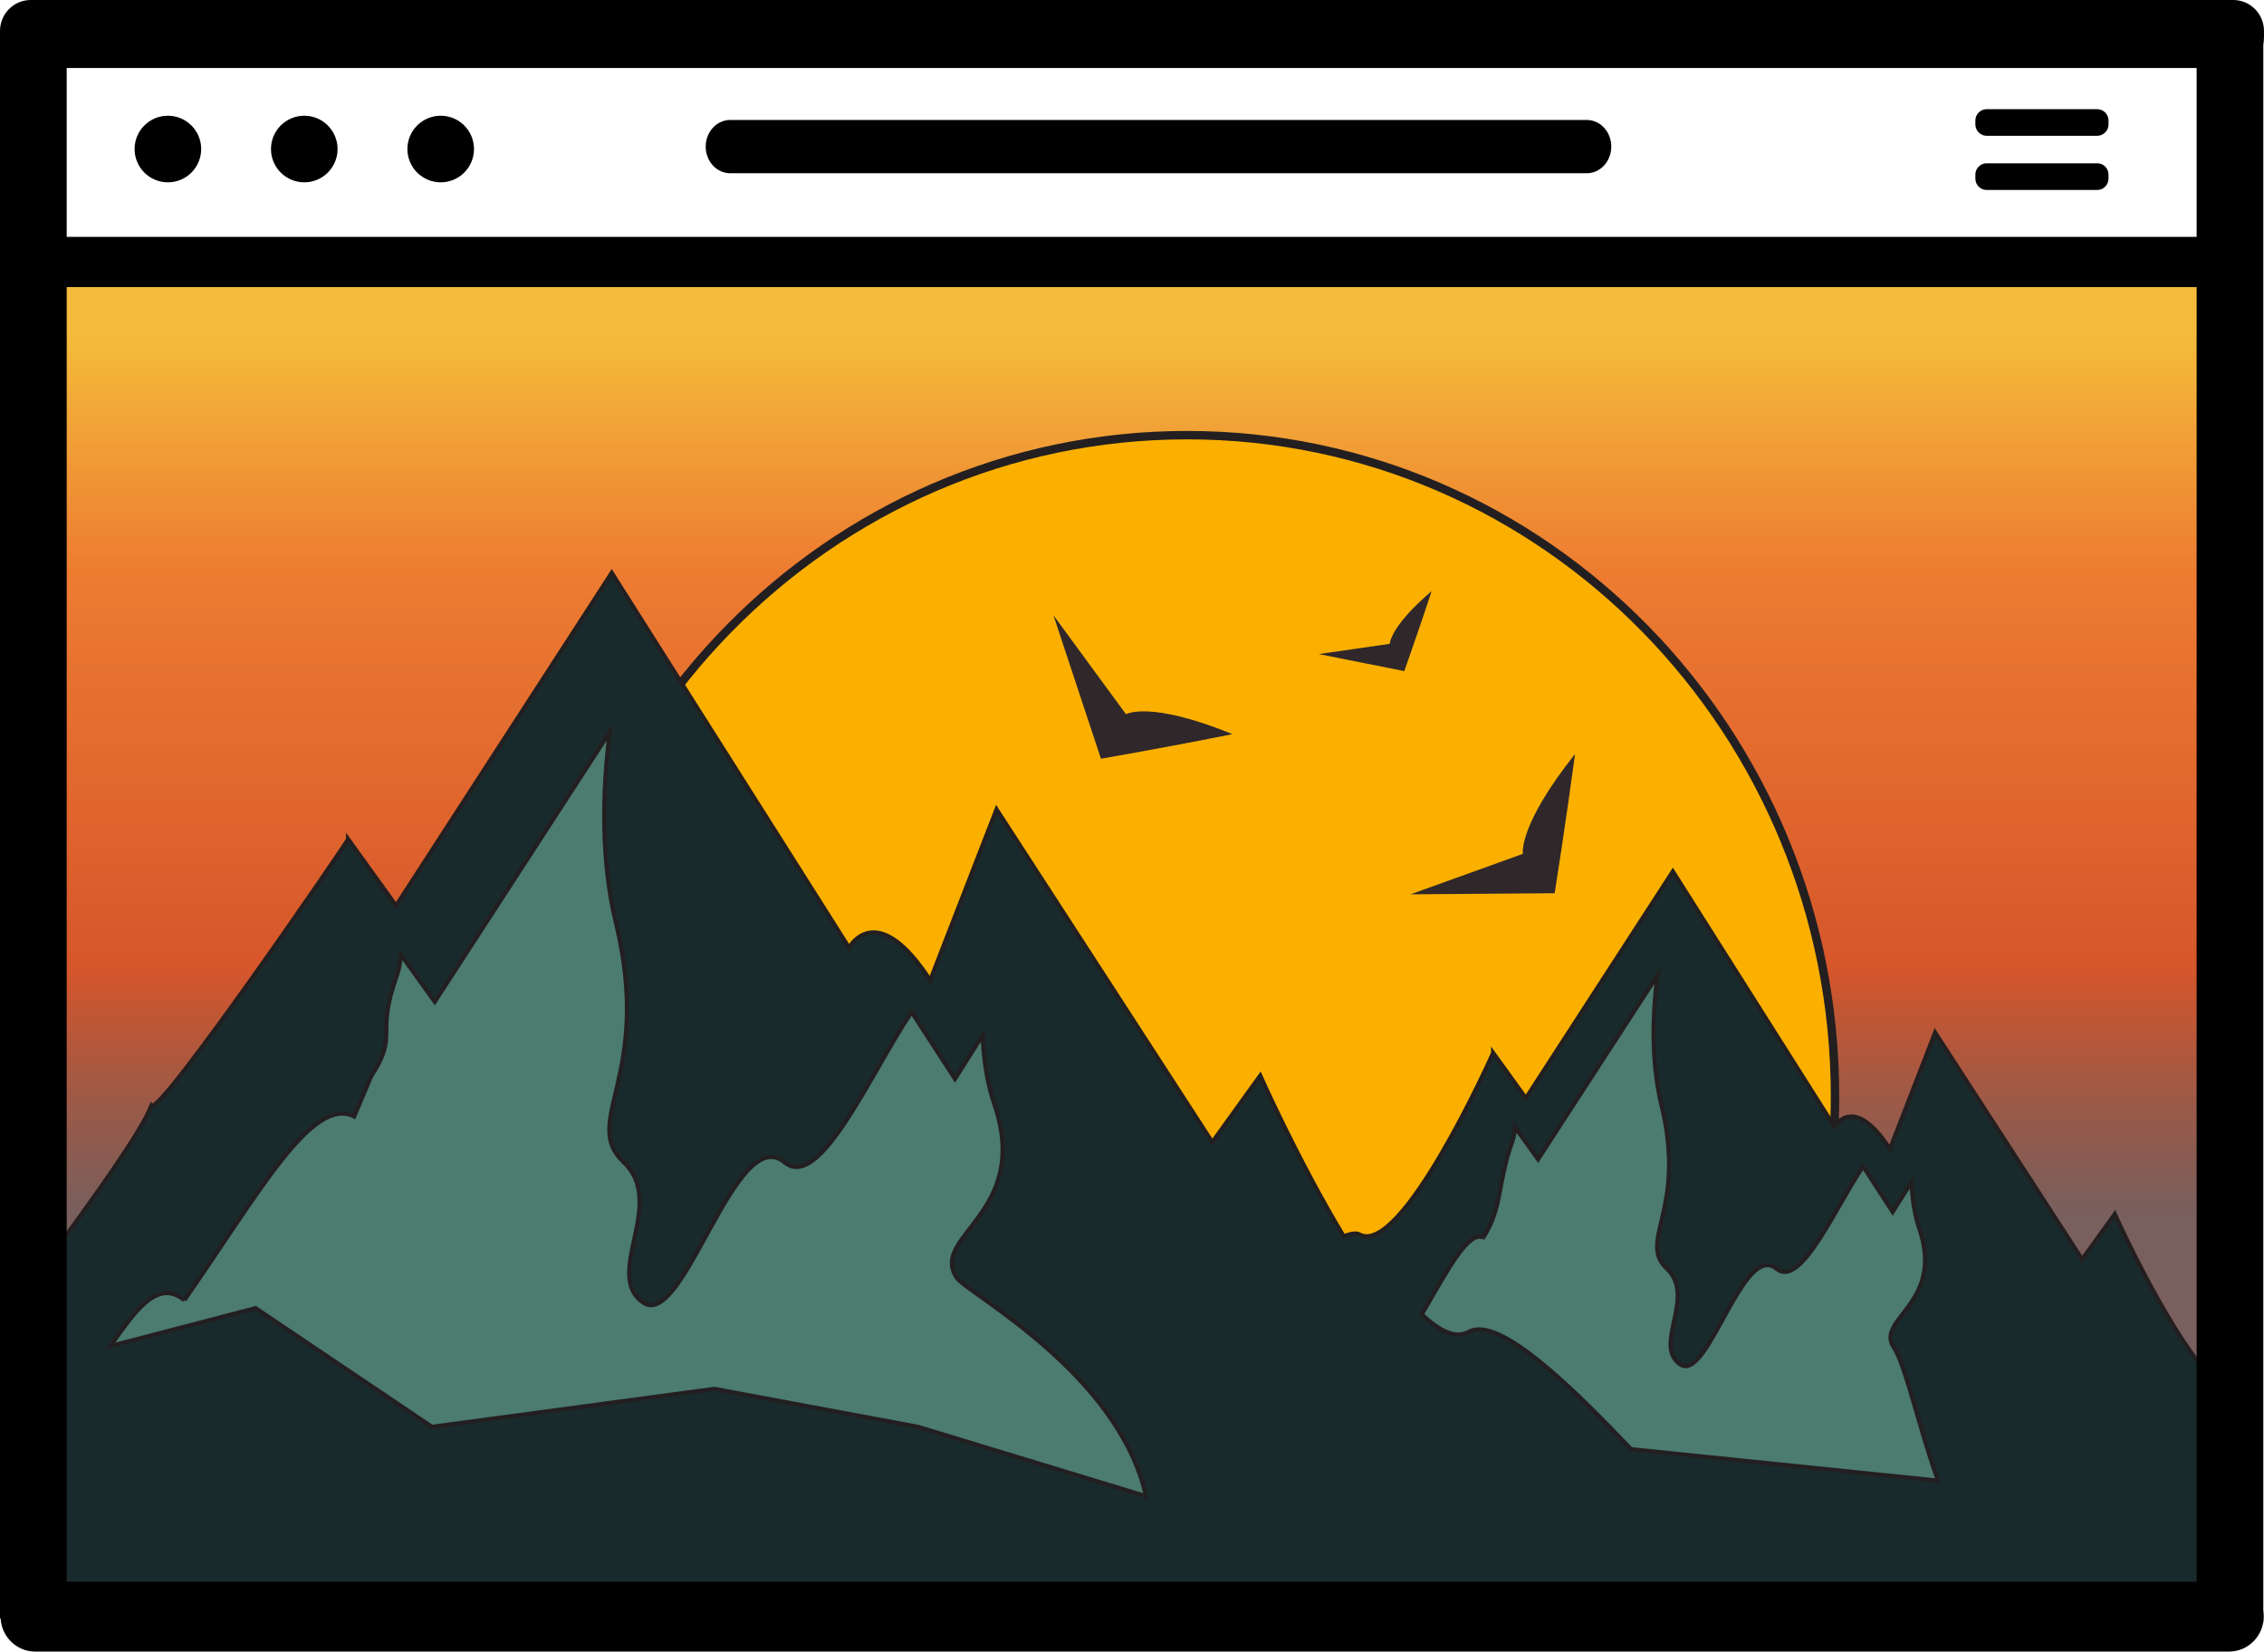
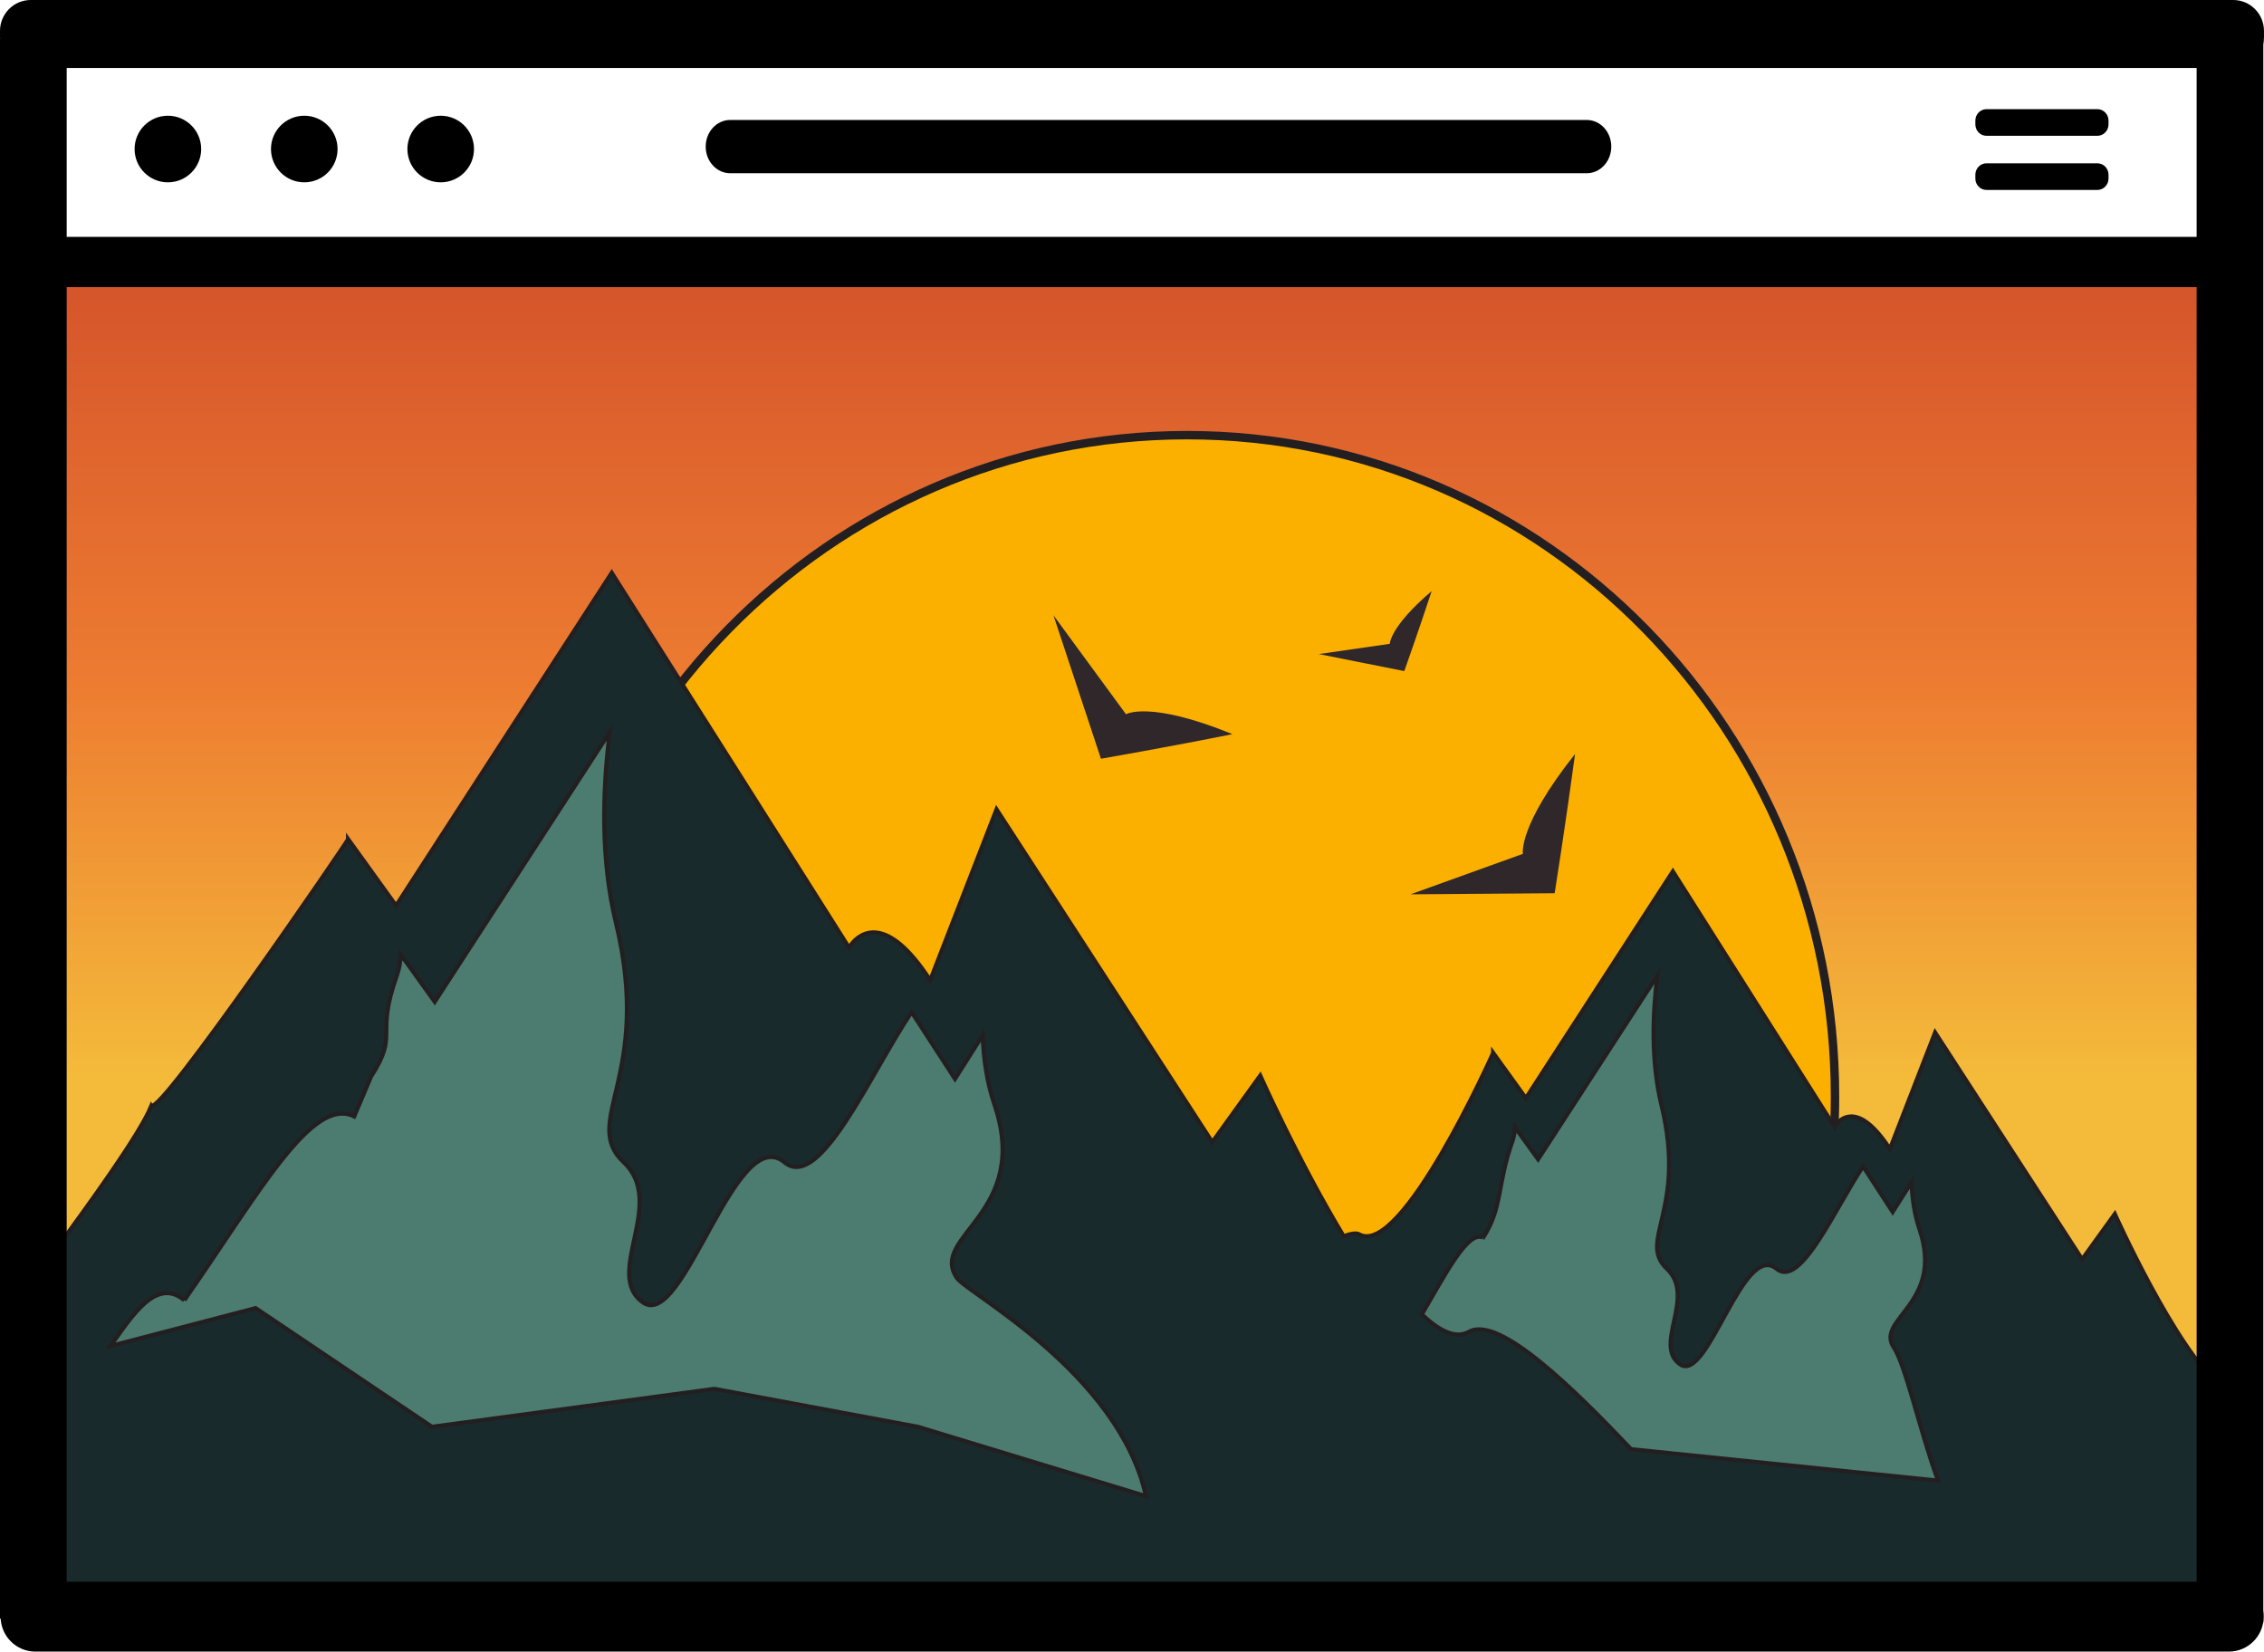
<svg xmlns="http://www.w3.org/2000/svg" id="Layer_2" data-name="Layer 2" viewBox="0 0 134.355 98">
  <defs>
-     <linearGradient id="linear-gradient" x1="66.869" y1="71.945" x2="66.869" y2="-7.565" gradientUnits="userSpaceOnUse">
-       <stop offset="0" stop-color="#573734" stop-opacity=".8" />
-       <stop offset=".182" stop-color="#d6562b" />
-       <stop offset=".479" stop-color="#ed7c31" />
-       <stop offset=".654" stop-color="#f4bb3a" />
+     <linearGradient id="linear-gradient" x1="66.869" y1="16.835" x2="66.869" y2="64.061" gradientUnits="userSpaceOnUse">
+       <stop offset=".016" stop-color="#d6562b" />
+       <stop offset=".504" stop-color="#ed7c31" />
+       <stop offset="1" stop-color="#f4bb3a" />
    </linearGradient>
  </defs>
  <g id="Layer">
    <g id="Icon">
      <g id="Display">
        <rect id="Background" x="2.539" y="15.642" width="128.66" height="79.51" fill="url(#linear-gradient)" stroke="#231f20" stroke-miterlimit="10" />
        <g id="Forground">
          <path id="Sun" d="m107.589,75.248c.851-3.244,1.307-6.654,1.308-10.172.006-21.686-17.215-39.261-38.462-39.255-21.247.006-38.478,17.592-38.484,39.277,0,3.517.451,6.927,1.303,10.171l74.333-.021" fill="#fbb000" stroke="#231f20" stroke-miterlimit="10" stroke-width=".5" />
          <g id="Birds">
            <path id="Bird1" d="m83.712,53.067l8.549-.065s.669-4.229,1.21-8.263c-3.404,4.285-3.097,5.927-3.097,5.927l-6.663,2.4Z" fill="#2f272a" stroke-width="0" />
            <path id="Bird2" d="m62.515,36.508l2.82,8.514s4.011-.697,7.804-1.46c-4.945-2.015-6.317-1.18-6.317-1.18l-4.307-5.875Z" fill="#2f272a" stroke-width="0" />
            <path id="Bird3" d="m78.264,38.811l5.072,1.01s.861-2.425,1.625-4.748c-2.486,2.12-2.486,3.13-2.486,3.13l-4.211.608Z" fill="#2f272a" stroke-width="0" />
          </g>
          <g id="Mountains">
            <path d="m132.61,95.982c-.074-.71-.066-1.425.015-2.135-.019-.21,0-.421-.008-.631-.113-1.043-.057-2.102.164-3.13-.055-.278-.119-.555-.151-.837l.008-.002c-.534-1.58-.645-3.289-.344-4.925-.251-.665-.415-1.358-.513-2.059-2.693-2.223-6.279-10.224-6.279-10.224l-1.94,2.69-8.724-13.457-2.684,6.913c-1.778-2.739-2.833-1.894-3.169-1.484-.074.095-.115.17-.115.17l-9.595-15.159-8.724,13.457-1.94-2.69v.003c-.091.203-5.451,12.164-7.95,10.763-.166-.095-.483-.05-.923.113-2.68-4.434-4.951-9.531-4.951-9.531l-2.846,3.949-12.802-19.746-3.937,10.141c-2.61-4.019-4.156-2.783-4.645-2.178-.115.139-.17.244-.17.244l-14.084-22.242-12.798,19.749-2.846-3.949v.003c-.136.301-11.184,16.422-11.664,15.793-.348.844-1.327,2.721-6.916,10.213-.002.041.173,13.032.077,12.806.034.383.06,7.479.049,7.864" fill="#192a2c" stroke="#231f20" stroke-miterlimit="10" stroke-width=".25" />
            <path d="m88.019,73.427h.004c1.153-1.786.817-3.174,1.73-5.714.085-.239.133-.519.153-.828l1.37,1.9,7.081-10.905c-.299,2.389-.373,5.166.247,7.71,1.516,6.23-1.448,8.034.319,9.694,1.762,1.657-.852,4.551.788,5.674,1.642,1.119,3.722-7.333,5.716-5.674,1.428,1.189,3.468-3.597,5.137-6.078l1.754,2.703,1.12-1.767c.041.991.183,1.94.469,2.784,1.516,4.434-2.652,5.339-1.516,7.033.688,1.02,1.557,4.993,2.623,7.901l-18.222-1.867c-3.359-3.538-7.834-7.967-9.617-6.966-.78.439-1.75-.034-2.802-1.038,1.367-2.308,2.721-5.012,3.643-4.558" fill="#4c7b6f" stroke="#231f20" stroke-miterlimit="10" stroke-width=".25" />
            <path d="m10.937,77.151c4.463-6.407,7.579-12.128,10.082-10.909l.997-2.359c1.693-2.618.208-2.291,1.541-6.021.125-.349.197-.763.234-1.218l2.009,2.794,10.388-16.004c-.441,3.508-.546,7.577.363,11.31,2.223,9.141-2.13,11.789.465,14.223,2.592,2.434-1.249,6.675,1.157,8.325,2.409,1.646,5.465-10.757,8.383-8.325,2.097,1.749,5.093-5.275,7.542-8.918l2.575,3.965,1.642-2.592c.057,1.45.267,2.846.692,4.088,2.223,6.502-3.892,7.827-2.226,10.312.618.917,9.584,5.611,11.23,12.96l-13.533-4.116-12.082-2.253-16.763,2.253-10.466-7.043-8.614,2.25c1.347-1.9,2.752-4.083,4.386-2.72" fill="#4c7b6f" stroke="#231f20" stroke-miterlimit="10" stroke-width=".25" />
          </g>
        </g>
      </g>
      <g id="Screen">
        <rect id="Left" y="2.301" width="3.958" height="93.743" stroke-width="0" />
        <rect id="Right" x="130.357" y="2.369" width="3.958" height="93.907" stroke-width="0" />
        <g id="ToolBar">
          <g id="Navbar">
            <path id="Searchbar" d="m43.335,7.118h50.829c.804,0,1.456.707,1.456,1.58v.002c0,.873-.652,1.58-1.456,1.58h-50.829c-.804,0-1.456-.707-1.456-1.58v-.002c0-.873.652-1.58,1.456-1.58Z" stroke-width="0" />
            <g id="Menu">
-               <rect x="117.226" y="6.477" width="7.903" height="1.581" rx=".677" ry=".677" stroke-width="0" />
+               <path d="m117.886,6.477h6.582c.365,0,.66.303.66.677v.227c0,.374-.296.677-.66.677h-6.582c-.365,0-.66-.303-.66-.677v-.227c0-.374.296-.677.66-.677Z" stroke-width="0" />
              <path d="m117.886,9.69h6.582c.365,0,.66.303.66.677v.227c0,.374-.296.677-.66.677h-6.582c-.365,0-.66-.303-.66-.677v-.227c0-.374.296-.677.66-.677Z" stroke-width="0" />
            </g>
            <g id="Buttons">
              <circle cx="9.963" cy="8.843" r="1.976" stroke-width="0" />
              <circle cx="18.057" cy="8.843" r="1.976" stroke-width="0" />
              <circle cx="26.153" cy="8.843" r="1.976" stroke-width="0" />
            </g>
          </g>
          <path id="Top" d="m1.825,0h130.704c1.008,0,1.825.822,1.825,1.836v.363c0,1.014-.817,1.836-1.825,1.836H1.825c-1.008,0-1.825-.822-1.825-1.836v-.363C0,.822.817,0,1.825,0Z" stroke-width="0" />
          <path id="Bottom" d="m1.903,14.055h130.858c.819,0,1.483.668,1.483,1.491h0c0,.824-.664,1.49-1.483,1.49H1.903c-.819,0-1.483-.668-1.483-1.491h0c0-.824.664-1.49,1.483-1.49Z" stroke-width="0" />
        </g>
        <path id="Bottom-2" data-name="Bottom" d="m2.096,93.855h130.179c1.138,0,2.06.928,2.06,2.072v.002c0,1.144-.922,2.072-2.06,2.072H2.096c-1.138,0-2.06-.928-2.06-2.072v-.002c0-1.144.922-2.072,2.06-2.072Z" stroke-width="0" />
      </g>
    </g>
  </g>
</svg>
